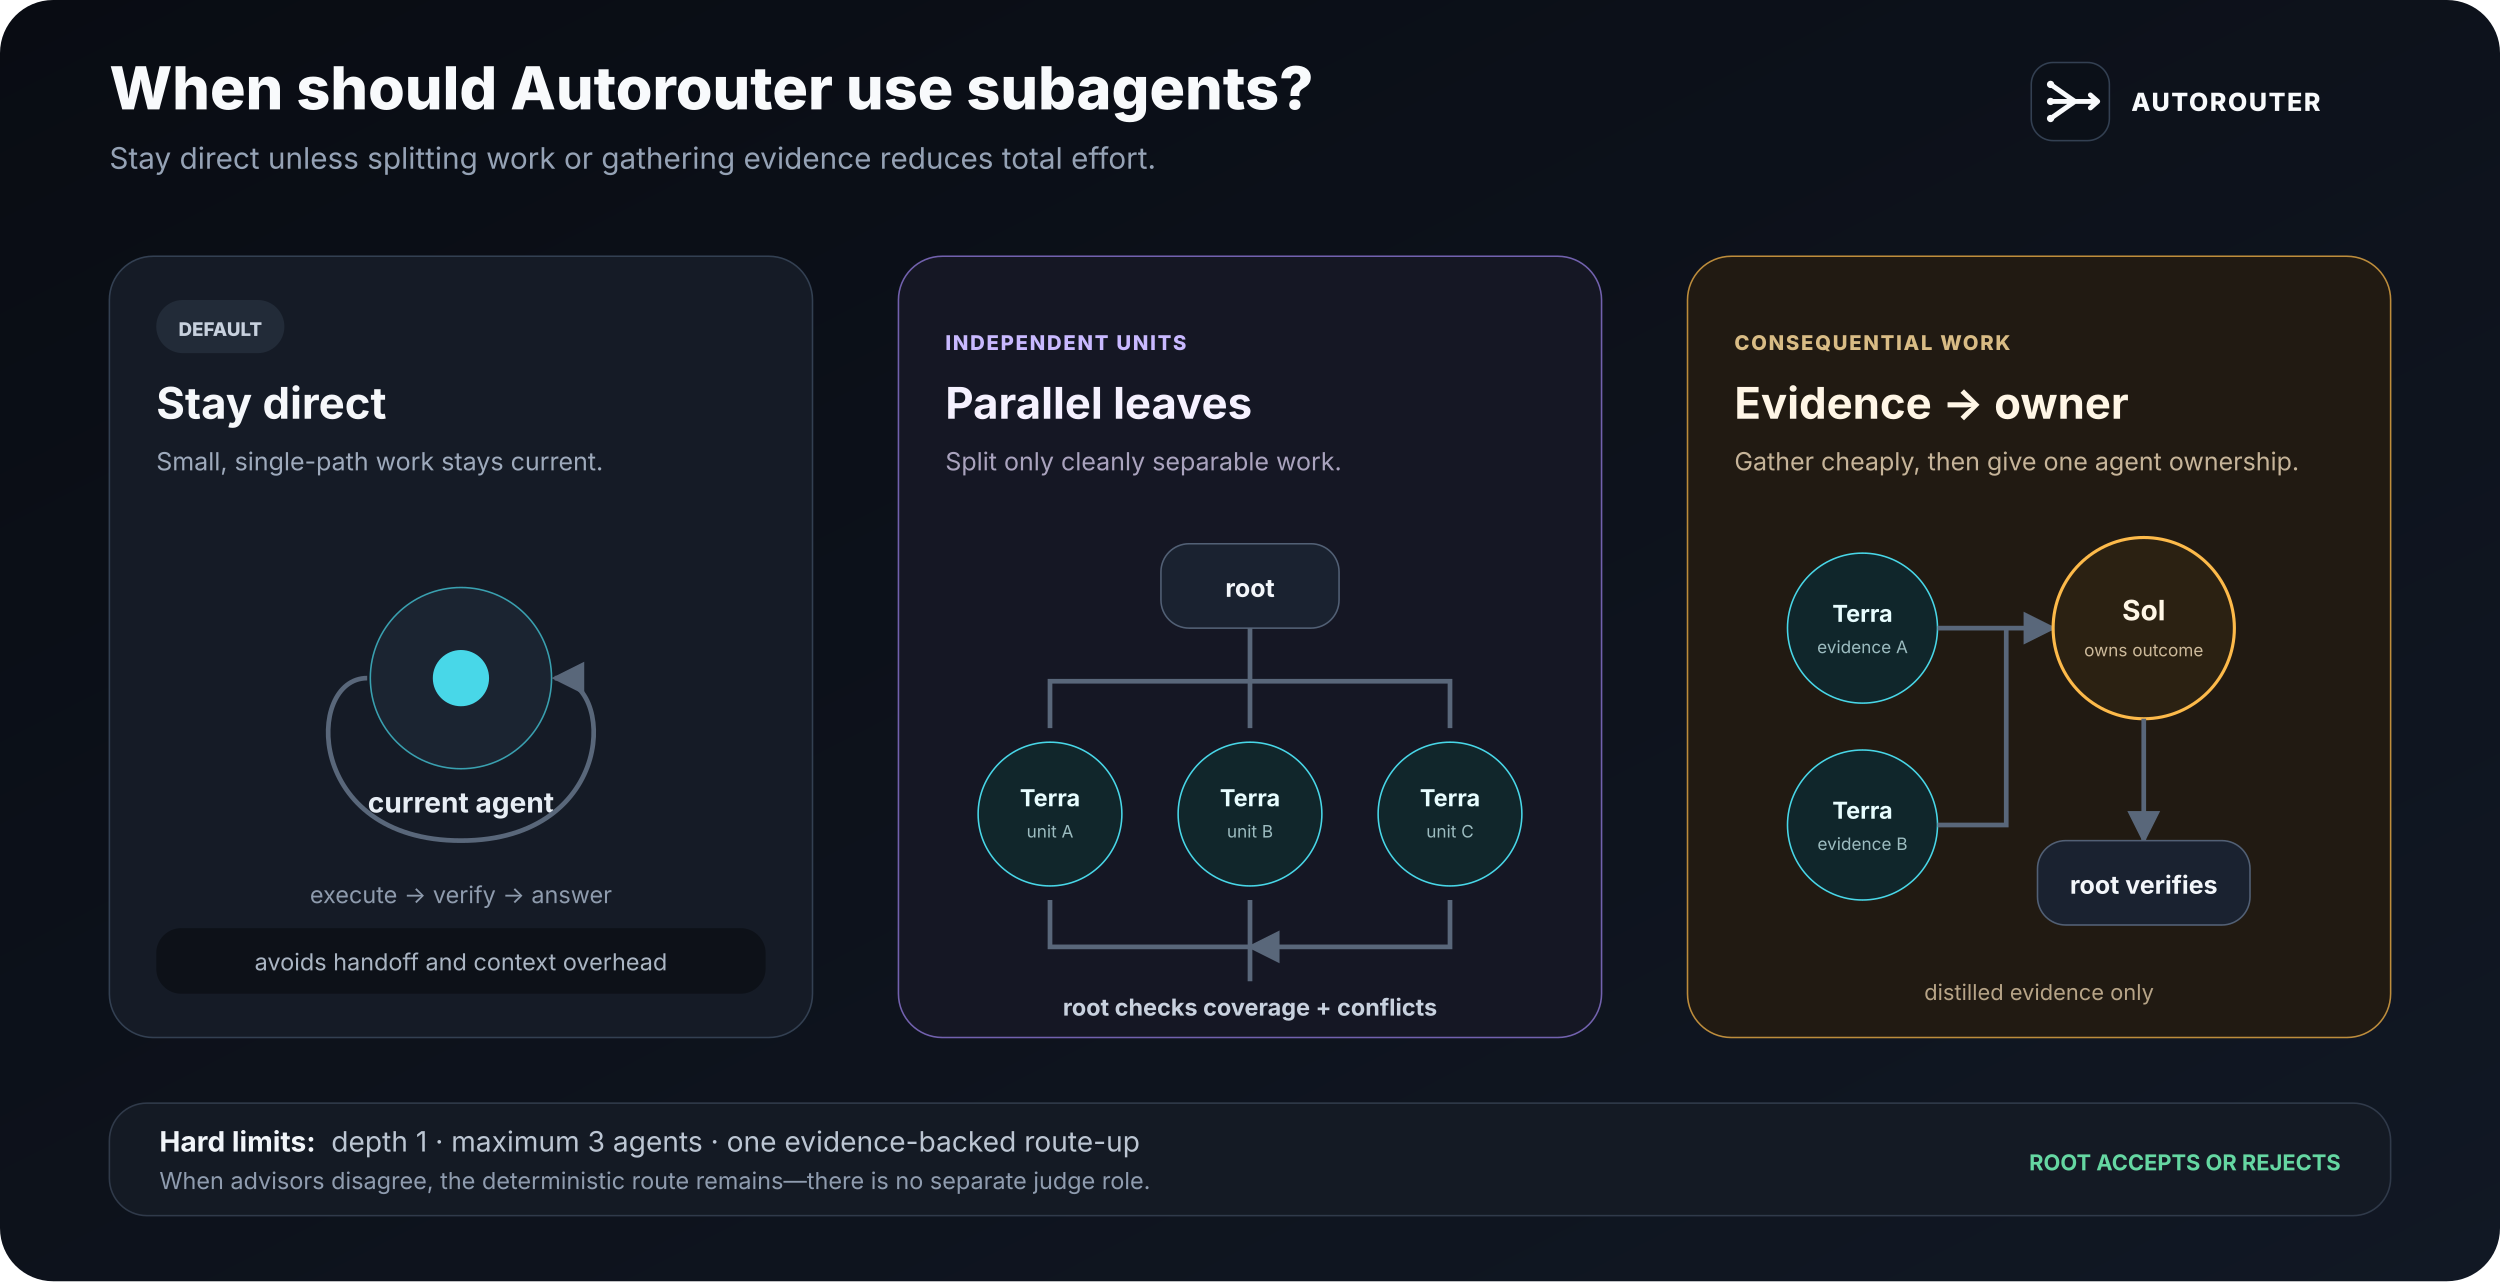
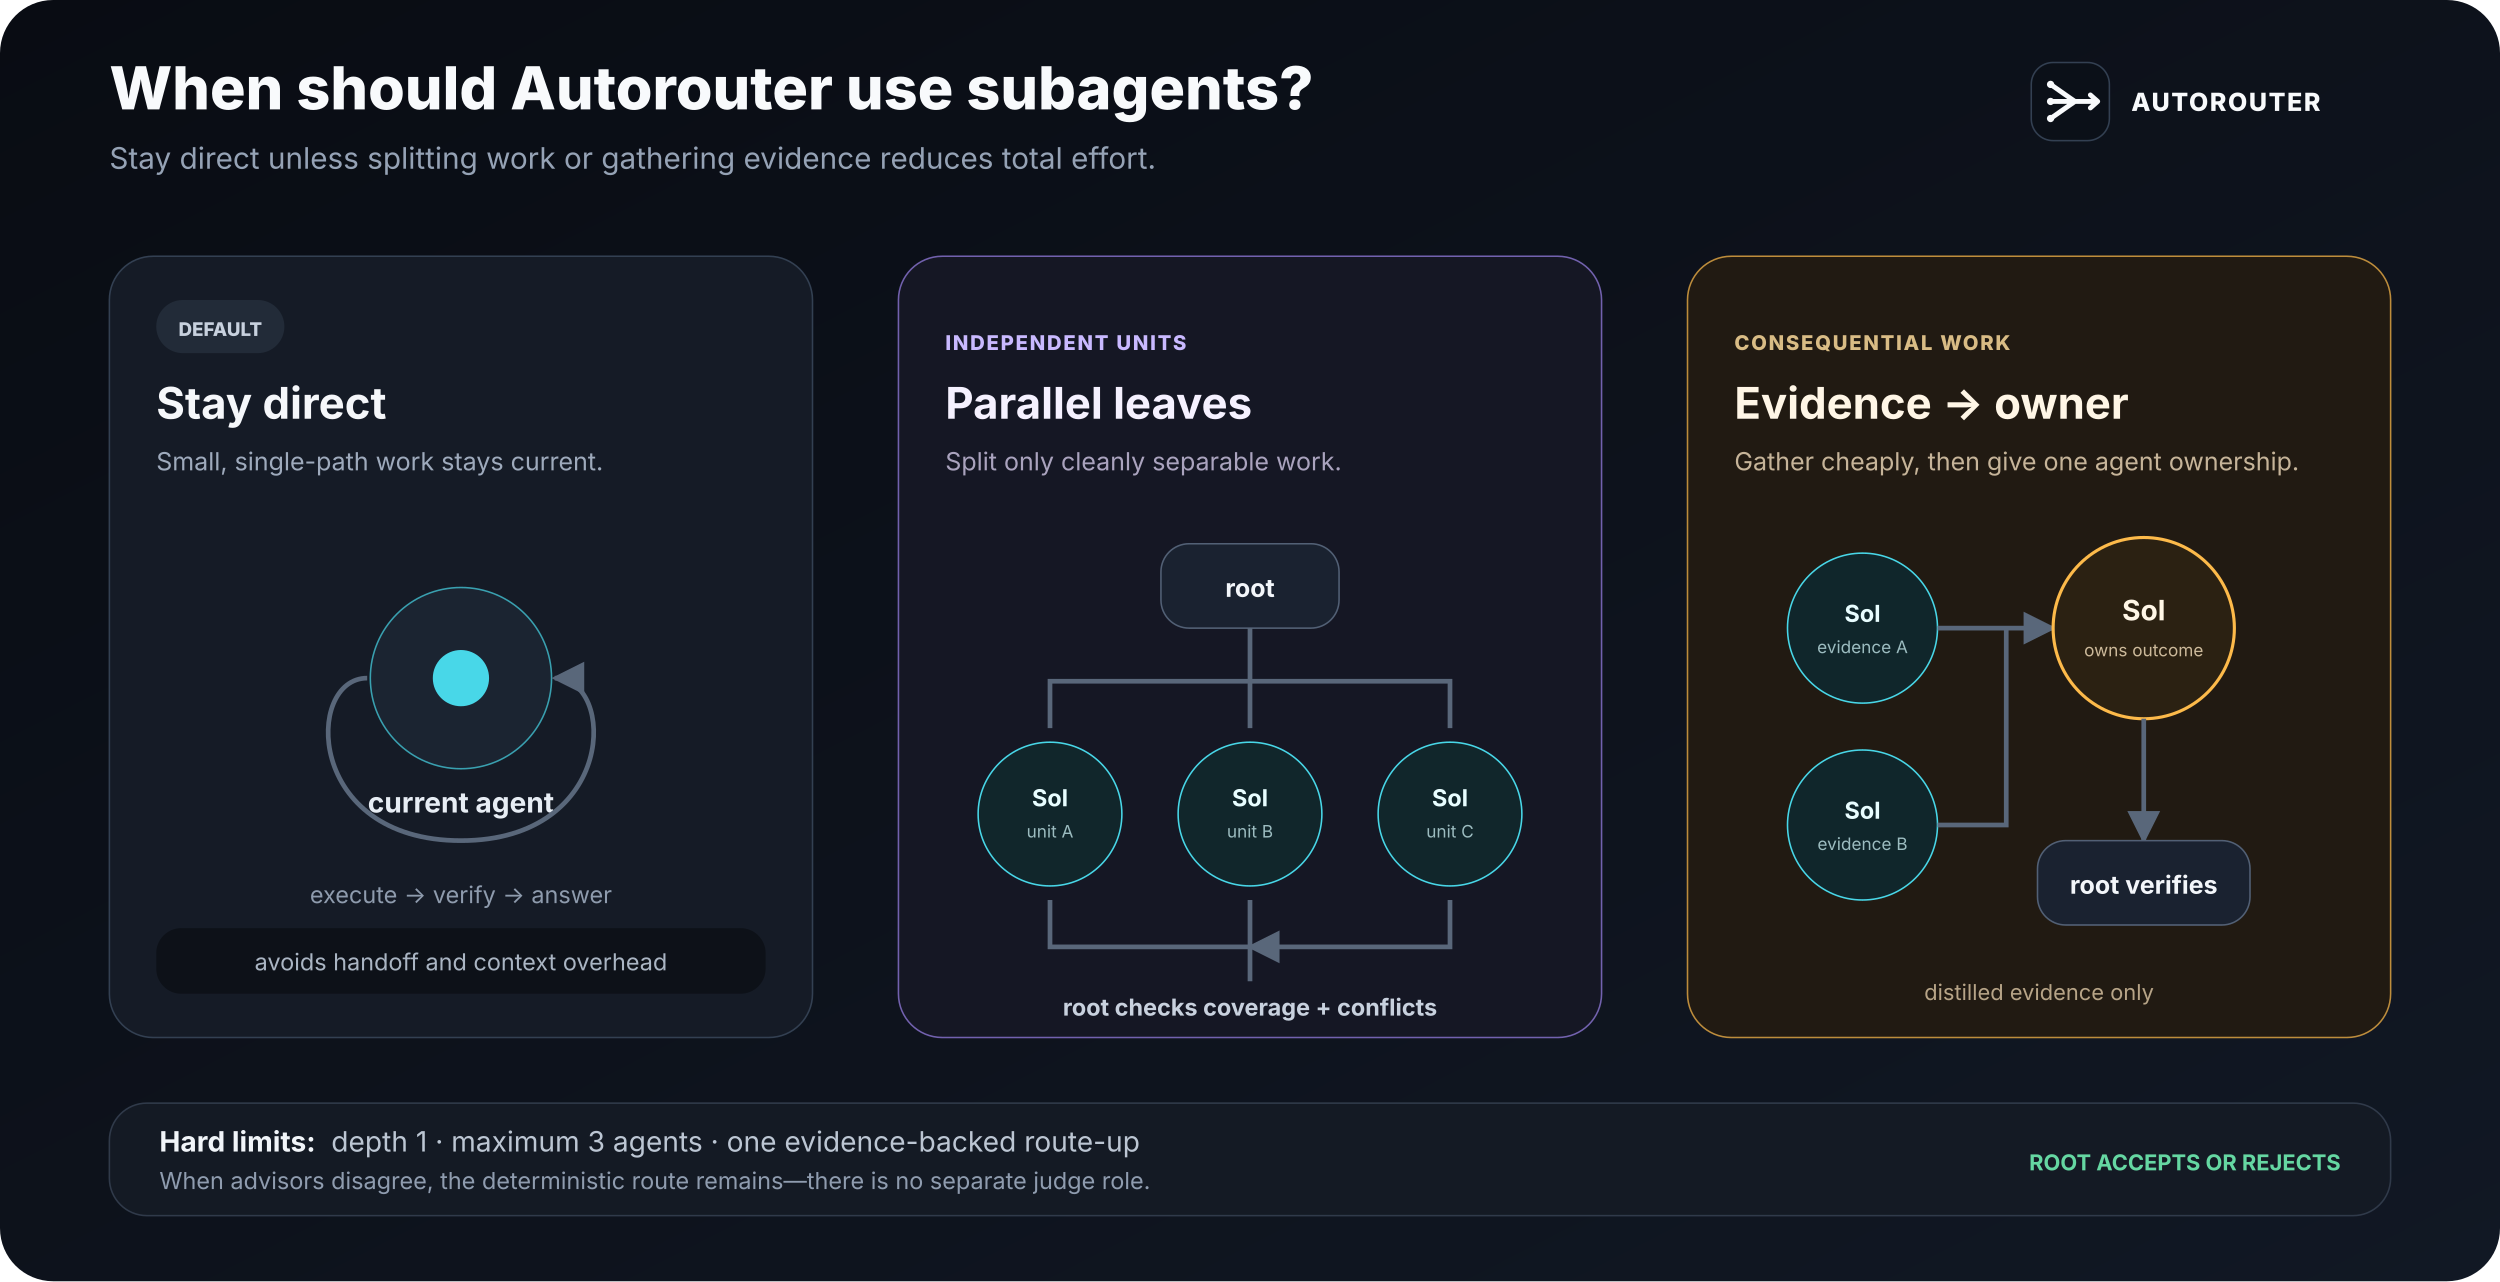
<svg xmlns="http://www.w3.org/2000/svg" width="1600" height="820" viewBox="0 0 1600 820" role="img" aria-labelledby="title desc">
  <defs>
    <linearGradient id="bg" x1="0" y1="0" x2="1" y2="1">
      <stop offset="0" stop-color="#090C13" />
      <stop offset="1" stop-color="#111824" />
    </linearGradient>
    <marker id="arrow" viewBox="0 0 10 10" refX="9" refY="5" markerWidth="7" markerHeight="7" orient="auto">
      <path d="M0 0L10 5L0 10Z" fill="#59677A" />
    </marker>
  </defs>
  <rect width="1600" height="820" rx="34" fill="url(#bg)" />
  <g font-family="Inter, ui-sans-serif, system-ui, sans-serif">
    <g transform="translate(1300 40)" aria-label="Autorouter logo">
      <rect width="50" height="50" rx="14" fill="#0B1018" stroke="#334052" />
      <g transform="translate(3 1) scale(0.52)">
        <path d="M18 25L48 46M18 46H48M18 67L48 46M45 46H76M67 38L76 46L67 54" fill="none" stroke="#F8FAFC" stroke-width="6" stroke-linecap="round" stroke-linejoin="round" />
        <circle cx="18" cy="25" r="4.5" fill="#F8FAFC" />
        <circle cx="18" cy="46" r="4.5" fill="#F8FAFC" />
        <circle cx="18" cy="67" r="4.5" fill="#F8FAFC" />
      </g>
      <text x="64" y="31" fill="#F8FAFC" font-size="16" font-weight="760" letter-spacing="1">AUTOROUTER</text>
    </g>
    <text x="70" y="70" fill="#F8FAFC" font-size="38" font-weight="760">When should Autorouter use subagents?</text>
    <text x="70" y="108" fill="#95A2B5" font-size="19">Stay direct unless splitting work or gathering evidence reduces total effort.</text>
    <g transform="translate(70 164)">
      <rect width="450" height="500" rx="28" fill="#151B26" stroke="#334052" />
      <rect x="30" y="28" width="82" height="34" rx="17" fill="#222B38" />
      <text x="71" y="51" text-anchor="middle" fill="#C8D1DE" font-size="12" font-weight="760">DEFAULT</text>
      <text x="30" y="104" fill="#F5F7FA" font-size="28" font-weight="750">Stay direct</text>
      <text x="30" y="137" fill="#9EAABC" font-size="16">Small, single-path work stays current.</text>
      <g transform="translate(70 196)">
        <circle cx="155" cy="74" r="58" fill="#1B2431" stroke="#48D7E8" stroke-opacity="0.7" />
        <circle cx="155" cy="74" r="18" fill="#48D7E8" />
        <text x="155" y="160" text-anchor="middle" fill="#E7EDF4" font-size="18" font-weight="680">current agent</text>
        <path d="M95 74C55 74 55 178 155 178C255 178 255 74 215 74" fill="none" stroke="#59677A" stroke-width="3" marker-end="url(#arrow)" />
        <text x="155" y="218" text-anchor="middle" fill="#8E9BAD" font-size="15">execute → verify → answer</text>
      </g>
      <rect x="30" y="430" width="390" height="42" rx="16" fill="#0D1118" />
      <text x="225" y="457" text-anchor="middle" fill="#AAB5C3" font-size="15">avoids handoff and context overhead</text>
    </g>
    <g transform="translate(575 164)">
      <rect width="450" height="500" rx="28" fill="#151724" stroke="#A78BFA" stroke-opacity="0.65" />
      <text x="30" y="60" fill="#C9B9FF" font-size="13" font-weight="760" letter-spacing="1.1">INDEPENDENT UNITS</text>
      <text x="30" y="104" fill="#F5F1FF" font-size="28" font-weight="750">Parallel leaves</text>
      <text x="30" y="137" fill="#AAA3BE" font-size="16">Split only cleanly separable work.</text>
      <g transform="translate(42 184)">
        <rect x="126" y="0" width="114" height="54" rx="18" fill="#1A2230" stroke="#526075" />
        <text x="183" y="34" text-anchor="middle" fill="#F3F6FA" font-size="16" font-weight="700">root</text>
        <path d="M183 54V88M183 88H55V118M183 88V118M183 88H311V118" fill="none" stroke="#59677A" stroke-width="3" />
        <g transform="translate(0 118)">
          <circle cx="55" cy="55" r="46" fill="#11262B" stroke="#48D7E8" />
-           <text x="55" y="50" text-anchor="middle" fill="#E8FDFF" font-size="15" font-weight="700">Terra</text>
+           <text x="55" y="50" text-anchor="middle" fill="#E8FDFF" font-size="15" font-weight="700">Sol</text>
          <text x="55" y="70" text-anchor="middle" fill="#9CBCC0" font-size="11">unit A</text>
        </g>
        <g transform="translate(128 118)">
          <circle cx="55" cy="55" r="46" fill="#11262B" stroke="#48D7E8" />
-           <text x="55" y="50" text-anchor="middle" fill="#E8FDFF" font-size="15" font-weight="700">Terra</text>
+           <text x="55" y="50" text-anchor="middle" fill="#E8FDFF" font-size="15" font-weight="700">Sol</text>
          <text x="55" y="70" text-anchor="middle" fill="#9CBCC0" font-size="11">unit B</text>
        </g>
        <g transform="translate(256 118)">
          <circle cx="55" cy="55" r="46" fill="#11262B" stroke="#48D7E8" />
-           <text x="55" y="50" text-anchor="middle" fill="#E8FDFF" font-size="15" font-weight="700">Terra</text>
+           <text x="55" y="50" text-anchor="middle" fill="#E8FDFF" font-size="15" font-weight="700">Sol</text>
          <text x="55" y="70" text-anchor="middle" fill="#9CBCC0" font-size="11">unit C</text>
        </g>
        <path d="M55 228V258H183M183 228V280M311 228V258H183" fill="none" stroke="#59677A" stroke-width="3" marker-end="url(#arrow)" />
        <text x="183" y="302" text-anchor="middle" fill="#C8D1DE" font-size="15" font-weight="680">root checks coverage + conflicts</text>
      </g>
    </g>
    <g transform="translate(1080 164)">
      <rect width="450" height="500" rx="28" fill="#211A12" stroke="#FDBA4A" stroke-opacity="0.72" />
      <text x="30" y="60" fill="#D9BC85" font-size="13" font-weight="760" letter-spacing="1.1">CONSEQUENTIAL WORK</text>
      <text x="30" y="104" fill="#FFF6E6" font-size="28" font-weight="750">Evidence → owner</text>
      <text x="30" y="137" fill="#C6B499" font-size="16">Gather cheaply, then give one agent ownership.</text>
      <g transform="translate(48 184)">
        <g transform="translate(0 0)">
          <circle cx="64" cy="54" r="48" fill="#10262B" stroke="#48D7E8" />
-           <text x="64" y="50" text-anchor="middle" fill="#E8FDFF" font-size="15" font-weight="700">Terra</text>
+           <text x="64" y="50" text-anchor="middle" fill="#E8FDFF" font-size="15" font-weight="700">Sol</text>
          <text x="64" y="70" text-anchor="middle" fill="#9CBCC0" font-size="11">evidence A</text>
        </g>
        <g transform="translate(0 126)">
          <circle cx="64" cy="54" r="48" fill="#10262B" stroke="#48D7E8" />
-           <text x="64" y="50" text-anchor="middle" fill="#E8FDFF" font-size="15" font-weight="700">Terra</text>
+           <text x="64" y="50" text-anchor="middle" fill="#E8FDFF" font-size="15" font-weight="700">Sol</text>
          <text x="64" y="70" text-anchor="middle" fill="#9CBCC0" font-size="11">evidence B</text>
        </g>
        <path d="M112 54H186M112 180H156V54H186" fill="none" stroke="#59677A" stroke-width="3" marker-end="url(#arrow)" />
        <circle cx="244" cy="54" r="58" fill="#2B2112" stroke="#FDBA4A" stroke-width="2" />
        <text x="244" y="49" text-anchor="middle" fill="#FFF6E6" font-size="18" font-weight="740">Sol</text>
        <text x="244" y="72" text-anchor="middle" fill="#CCB99A" font-size="11">owns outcome</text>
        <path d="M244 112V190" fill="none" stroke="#59677A" stroke-width="3" marker-end="url(#arrow)" />
        <rect x="176" y="190" width="136" height="54" rx="18" fill="#1A2230" stroke="#526075" />
        <text x="244" y="224" text-anchor="middle" fill="#F3F6FA" font-size="16" font-weight="700">root verifies</text>
        <text x="177" y="292" text-anchor="middle" fill="#B7A487" font-size="14">distilled evidence only</text>
      </g>
    </g>
    <g transform="translate(70 706)">
      <rect width="1460" height="72" rx="24" fill="#141A24" stroke="#303A4A" />
      <text x="32" y="31" fill="#F1F5F9" font-size="18" font-weight="700">Hard limits:</text>
      <text x="142" y="31" fill="#BCC6D3" font-size="18">depth 1 · maximum 3 agents · one evidence-backed route-up</text>
      <text x="32" y="55" fill="#8F9CAF" font-size="15">When advisors disagree, the deterministic route remains—there is no separate judge role.</text>
      <text x="1428" y="43" text-anchor="end" fill="#65D7A2" font-size="14" font-weight="700">ROOT ACCEPTS OR REJECTS</text>
    </g>
  </g>
</svg>
